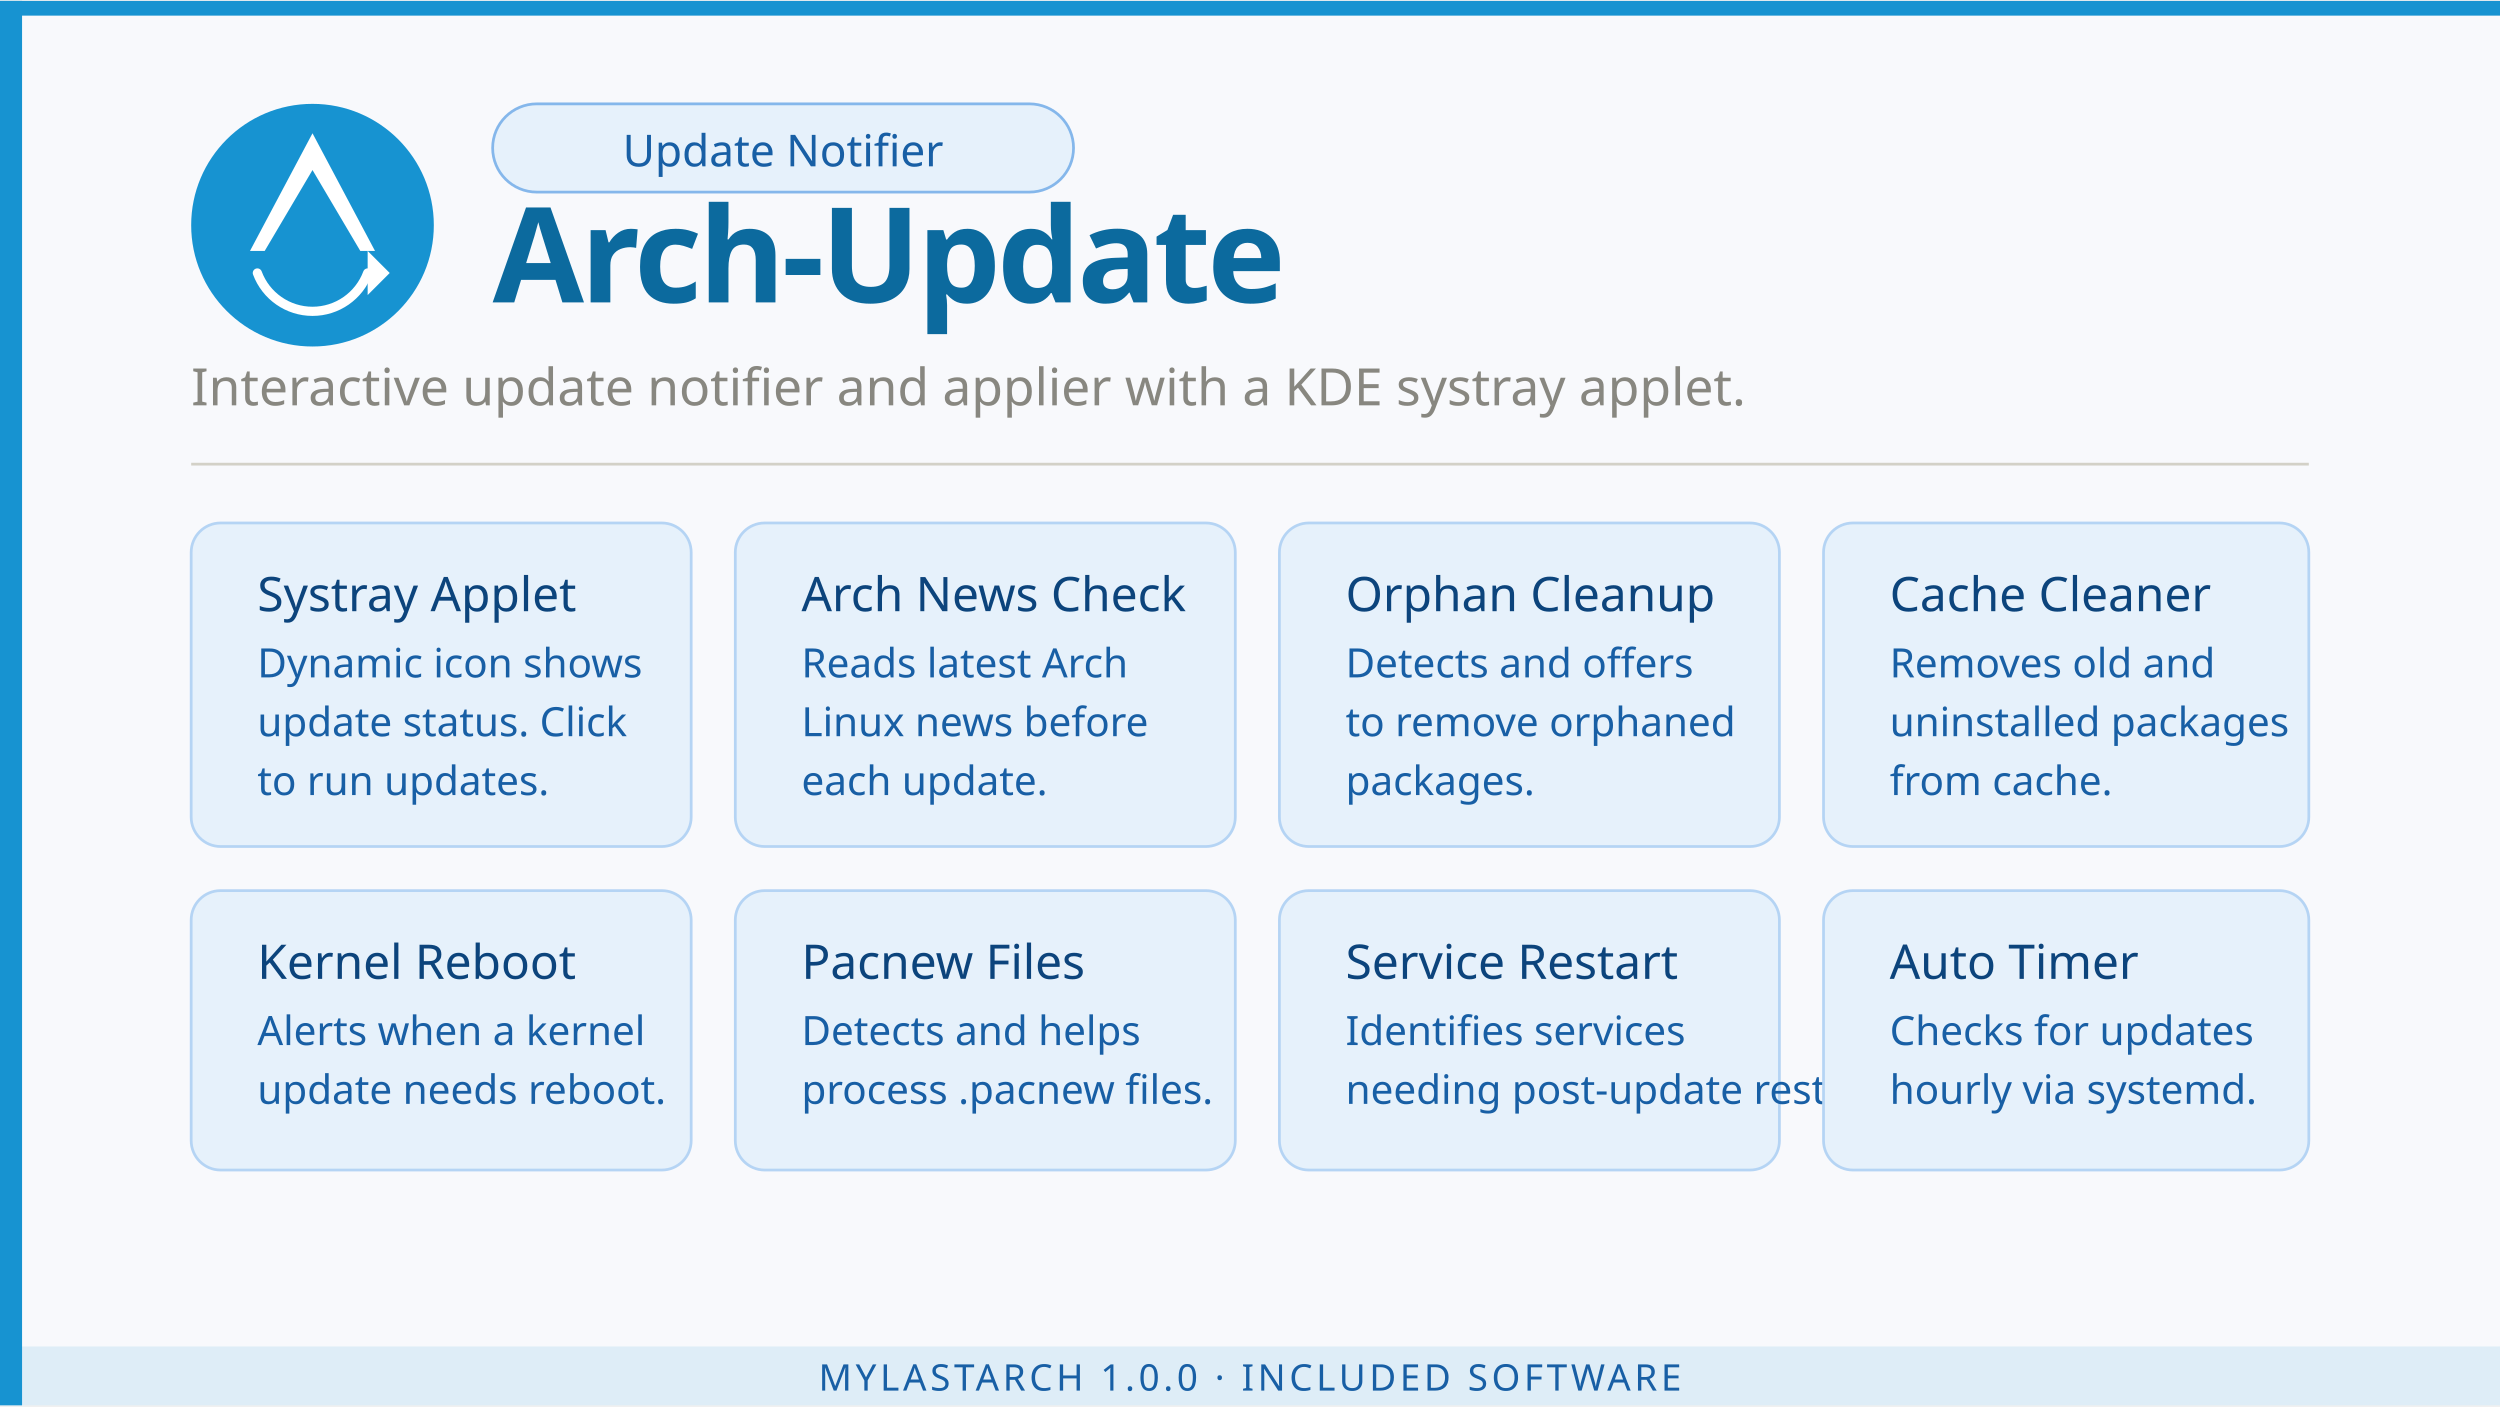
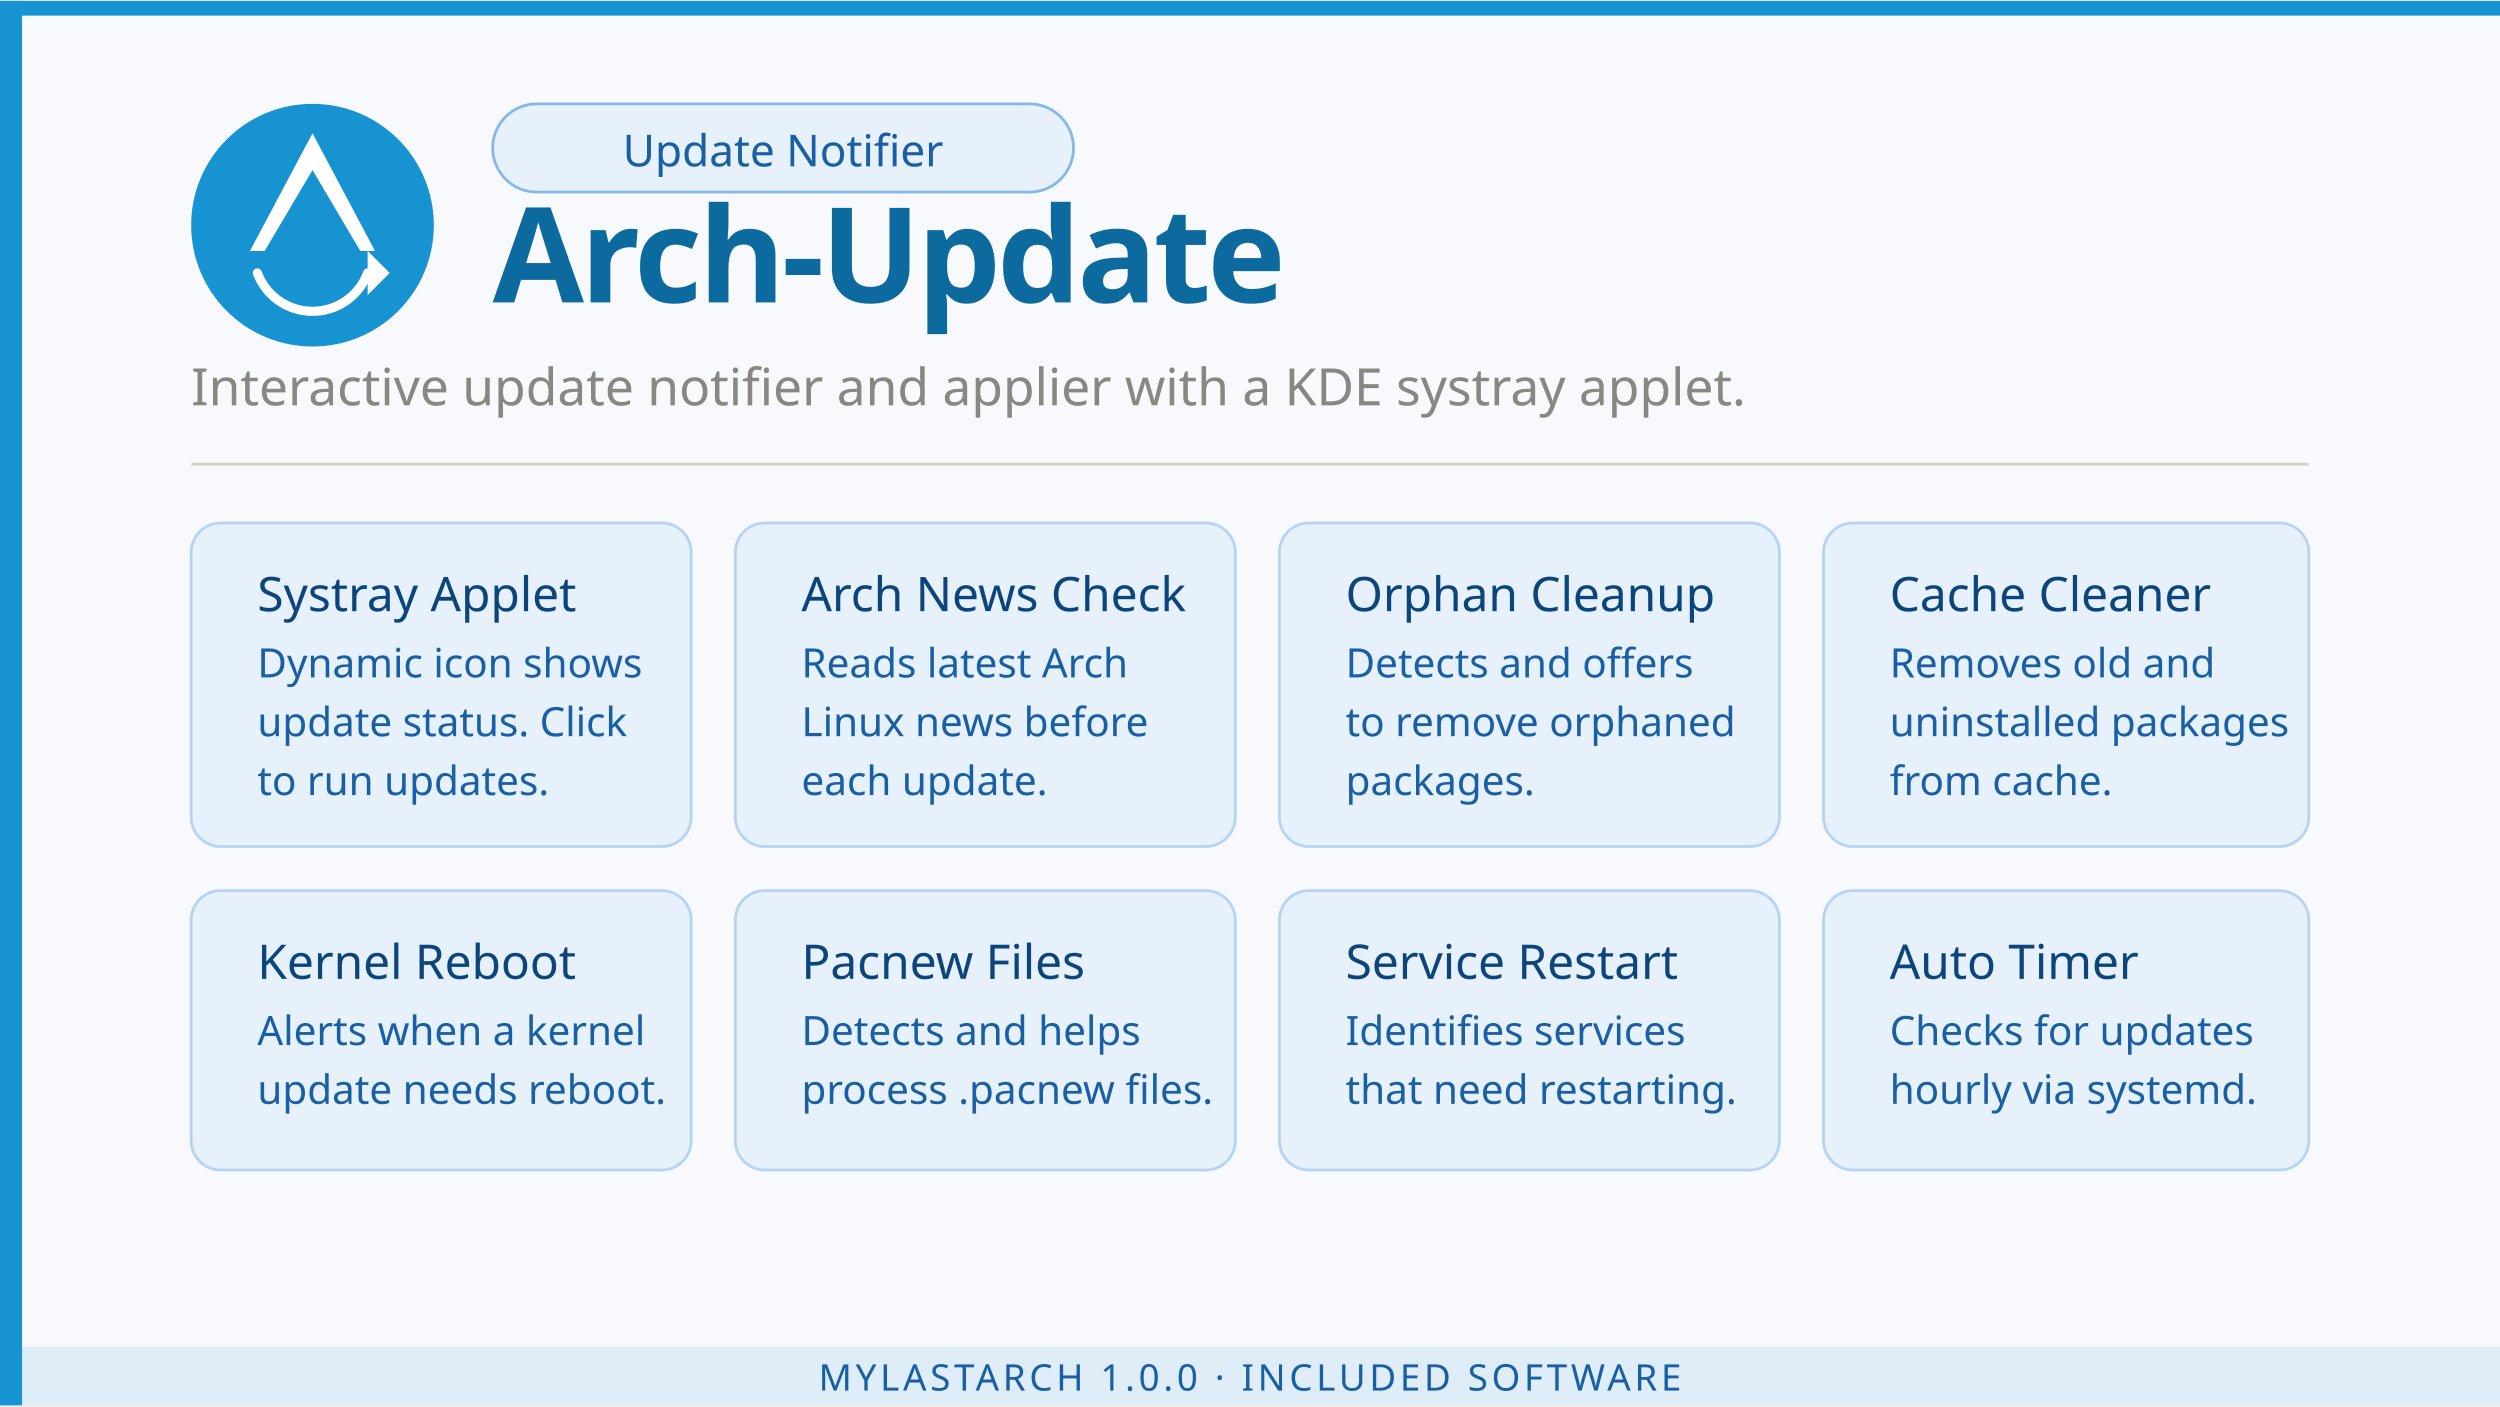
<svg xmlns="http://www.w3.org/2000/svg" width="1920" height="1080" viewBox="0 0 680 382">
  <rect width="680" height="382" fill="#F8F9FC" />
  <rect x="0" y="0" width="680" height="4" fill="#1793D1" />
  <rect x="0" y="0" width="6" height="382" fill="#1793D1" />
  <g transform="translate(52,28)">
    <circle cx="33" cy="33" r="33" fill="#1793D1" />
    <path d="M33 8 L16 40 L20 40 L33 18 L46 40 L50 40 Z" fill="white" />
    <path d="M33 22 L24 40 L33 36 L42 40 Z" fill="#1793D1" />
    <path d="M18 46 A16 16 0 0 0 48 46" fill="none" stroke="white" stroke-width="2.5" stroke-linecap="round" />
    <polygon points="48,40 48,52 54,46" fill="white" />
  </g>
  <rect x="134" y="28" width="158" height="24" rx="12" fill="#E6F1FB" stroke="#85B7EB" stroke-width="0.75" />
  <text x="213" y="45" font-family="sans-serif" font-size="12" fill="#185FA5" text-anchor="middle">Update Notifier</text>
  <text x="134" y="82" font-family="sans-serif" font-size="36" font-weight="700" fill="#0C6A9E" letter-spacing="-1">Arch-Update</text>
  <text x="52" y="110" font-family="sans-serif" font-size="14" fill="#888780">Interactive update notifier and applier with a KDE systray applet.</text>
  <line x1="52" y1="126" x2="628" y2="126" stroke="#D3D1C7" stroke-width="0.75" />
  <rect x="52" y="142" width="136" height="88" rx="8" fill="#E6F1FB" stroke="#B5D4F4" stroke-width="0.75" />
  <text x="70" y="166" font-family="sans-serif" font-size="13" font-weight="500" fill="#0C447C">Systray Applet</text>
  <text x="70" y="184" font-family="sans-serif" font-size="11" fill="#185FA5">Dynamic icon shows</text>
  <text x="70" y="200" font-family="sans-serif" font-size="11" fill="#185FA5">update status. Click</text>
  <text x="70" y="216" font-family="sans-serif" font-size="11" fill="#185FA5">to run updates.</text>
  <rect x="200" y="142" width="136" height="88" rx="8" fill="#E6F1FB" stroke="#B5D4F4" stroke-width="0.75" />
  <text x="218" y="166" font-family="sans-serif" font-size="13" font-weight="500" fill="#0C447C">Arch News Check</text>
  <text x="218" y="184" font-family="sans-serif" font-size="11" fill="#185FA5">Reads latest Arch</text>
  <text x="218" y="200" font-family="sans-serif" font-size="11" fill="#185FA5">Linux news before</text>
  <text x="218" y="216" font-family="sans-serif" font-size="11" fill="#185FA5">each update.</text>
  <rect x="348" y="142" width="136" height="88" rx="8" fill="#E6F1FB" stroke="#B5D4F4" stroke-width="0.75" />
  <text x="366" y="166" font-family="sans-serif" font-size="13" font-weight="500" fill="#0C447C">Orphan Cleanup</text>
  <text x="366" y="184" font-family="sans-serif" font-size="11" fill="#185FA5">Detects and offers</text>
  <text x="366" y="200" font-family="sans-serif" font-size="11" fill="#185FA5">to remove orphaned</text>
  <text x="366" y="216" font-family="sans-serif" font-size="11" fill="#185FA5">packages.</text>
  <rect x="496" y="142" width="132" height="88" rx="8" fill="#E6F1FB" stroke="#B5D4F4" stroke-width="0.75" />
  <text x="514" y="166" font-family="sans-serif" font-size="13" font-weight="500" fill="#0C447C">Cache Cleaner</text>
  <text x="514" y="184" font-family="sans-serif" font-size="11" fill="#185FA5">Removes old and</text>
  <text x="514" y="200" font-family="sans-serif" font-size="11" fill="#185FA5">uninstalled packages</text>
  <text x="514" y="216" font-family="sans-serif" font-size="11" fill="#185FA5">from cache.</text>
  <rect x="52" y="242" width="136" height="76" rx="8" fill="#E6F1FB" stroke="#B5D4F4" stroke-width="0.75" />
  <text x="70" y="266" font-family="sans-serif" font-size="13" font-weight="500" fill="#0C447C">Kernel Reboot</text>
  <text x="70" y="284" font-family="sans-serif" font-size="11" fill="#185FA5">Alerts when a kernel</text>
  <text x="70" y="300" font-family="sans-serif" font-size="11" fill="#185FA5">update needs reboot.</text>
  <rect x="200" y="242" width="136" height="76" rx="8" fill="#E6F1FB" stroke="#B5D4F4" stroke-width="0.75" />
  <text x="218" y="266" font-family="sans-serif" font-size="13" font-weight="500" fill="#0C447C">Pacnew Files</text>
  <text x="218" y="284" font-family="sans-serif" font-size="11" fill="#185FA5">Detects and helps</text>
  <text x="218" y="300" font-family="sans-serif" font-size="11" fill="#185FA5">process .pacnew files.</text>
  <rect x="348" y="242" width="136" height="76" rx="8" fill="#E6F1FB" stroke="#B5D4F4" stroke-width="0.75" />
  <text x="366" y="266" font-family="sans-serif" font-size="13" font-weight="500" fill="#0C447C">Service Restart</text>
  <text x="366" y="284" font-family="sans-serif" font-size="11" fill="#185FA5">Identifies services</text>
-   <text x="366" y="300" font-family="sans-serif" font-size="11" fill="#185FA5">needing post-update restart.</text>
+   <text x="366" y="300" font-family="sans-serif" font-size="11" fill="#185FA5">that need restarting.</text>
  <rect x="496" y="242" width="132" height="76" rx="8" fill="#E6F1FB" stroke="#B5D4F4" stroke-width="0.75" />
  <text x="514" y="266" font-family="sans-serif" font-size="13" font-weight="500" fill="#0C447C">Auto Timer</text>
  <text x="514" y="284" font-family="sans-serif" font-size="11" fill="#185FA5">Checks for updates</text>
  <text x="514" y="300" font-family="sans-serif" font-size="11" fill="#185FA5">hourly via systemd.</text>
  <rect x="0" y="366" width="680" height="16" fill="#1793D1" opacity="0.12" />
  <text x="340" y="378" font-family="sans-serif" font-size="10" fill="#185FA5" text-anchor="middle" letter-spacing="1">MYLASTARCH 1.0.0  ·  INCLUDED SOFTWARE</text>
</svg>
